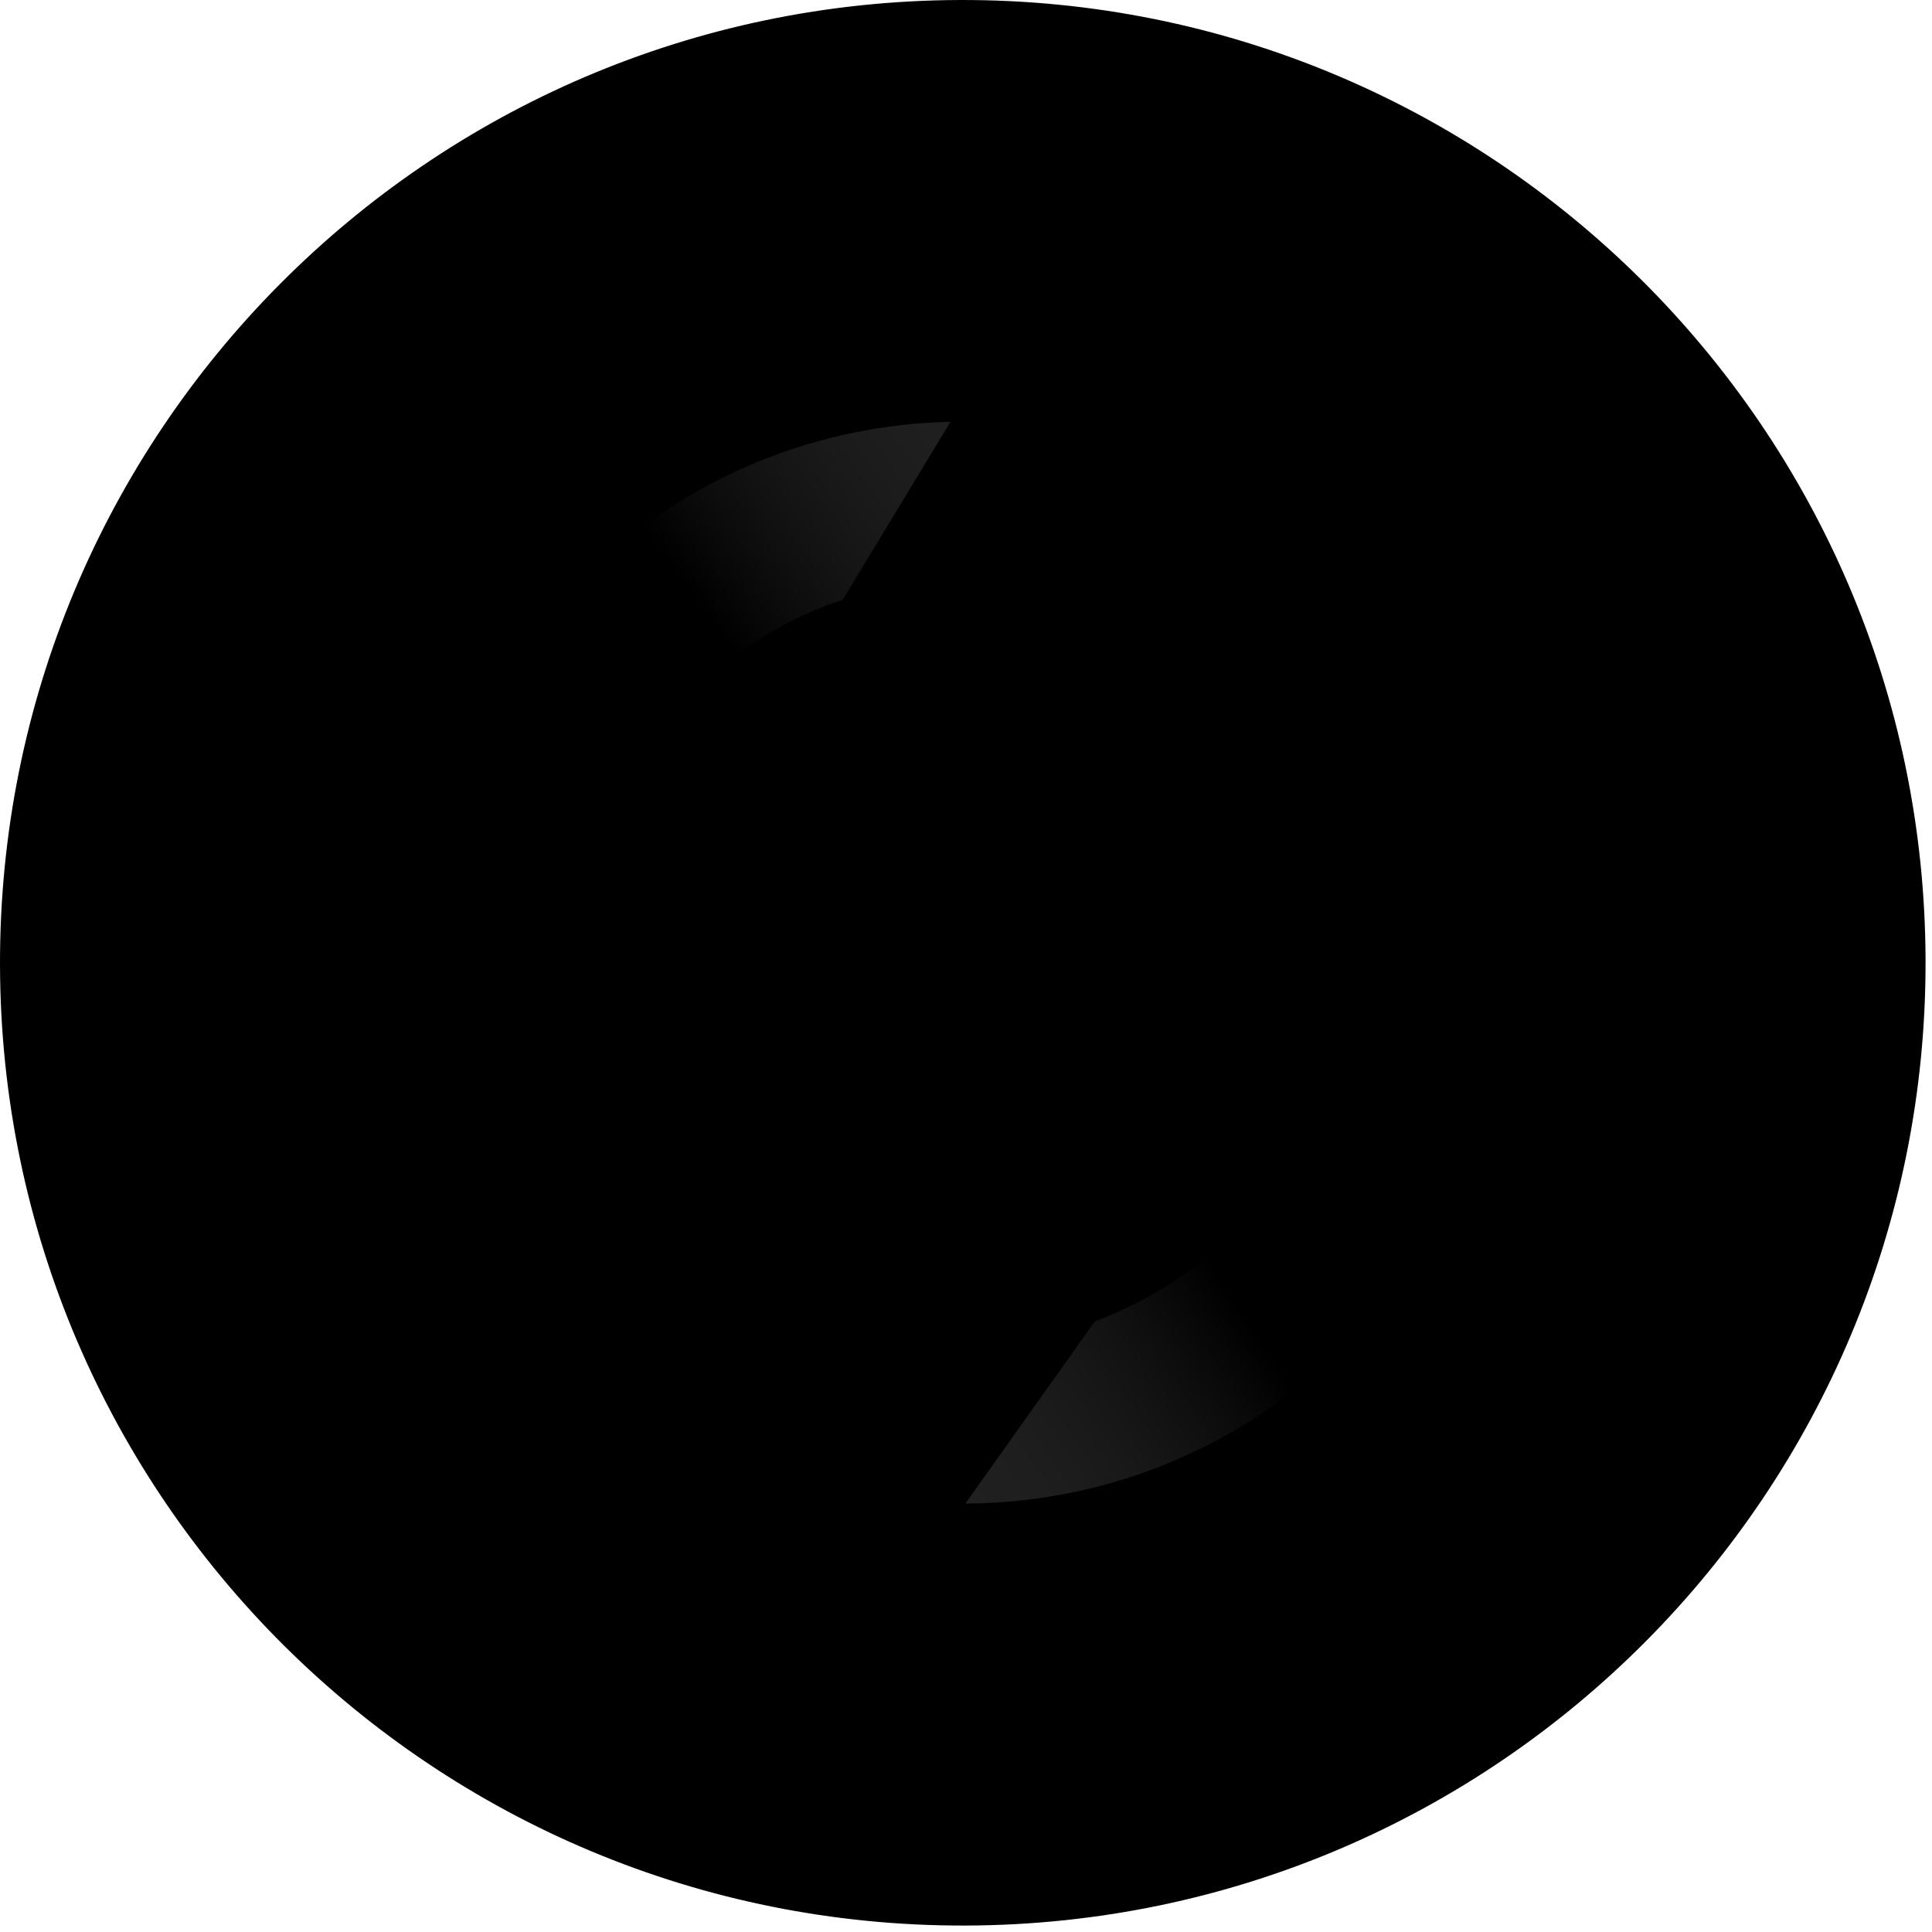
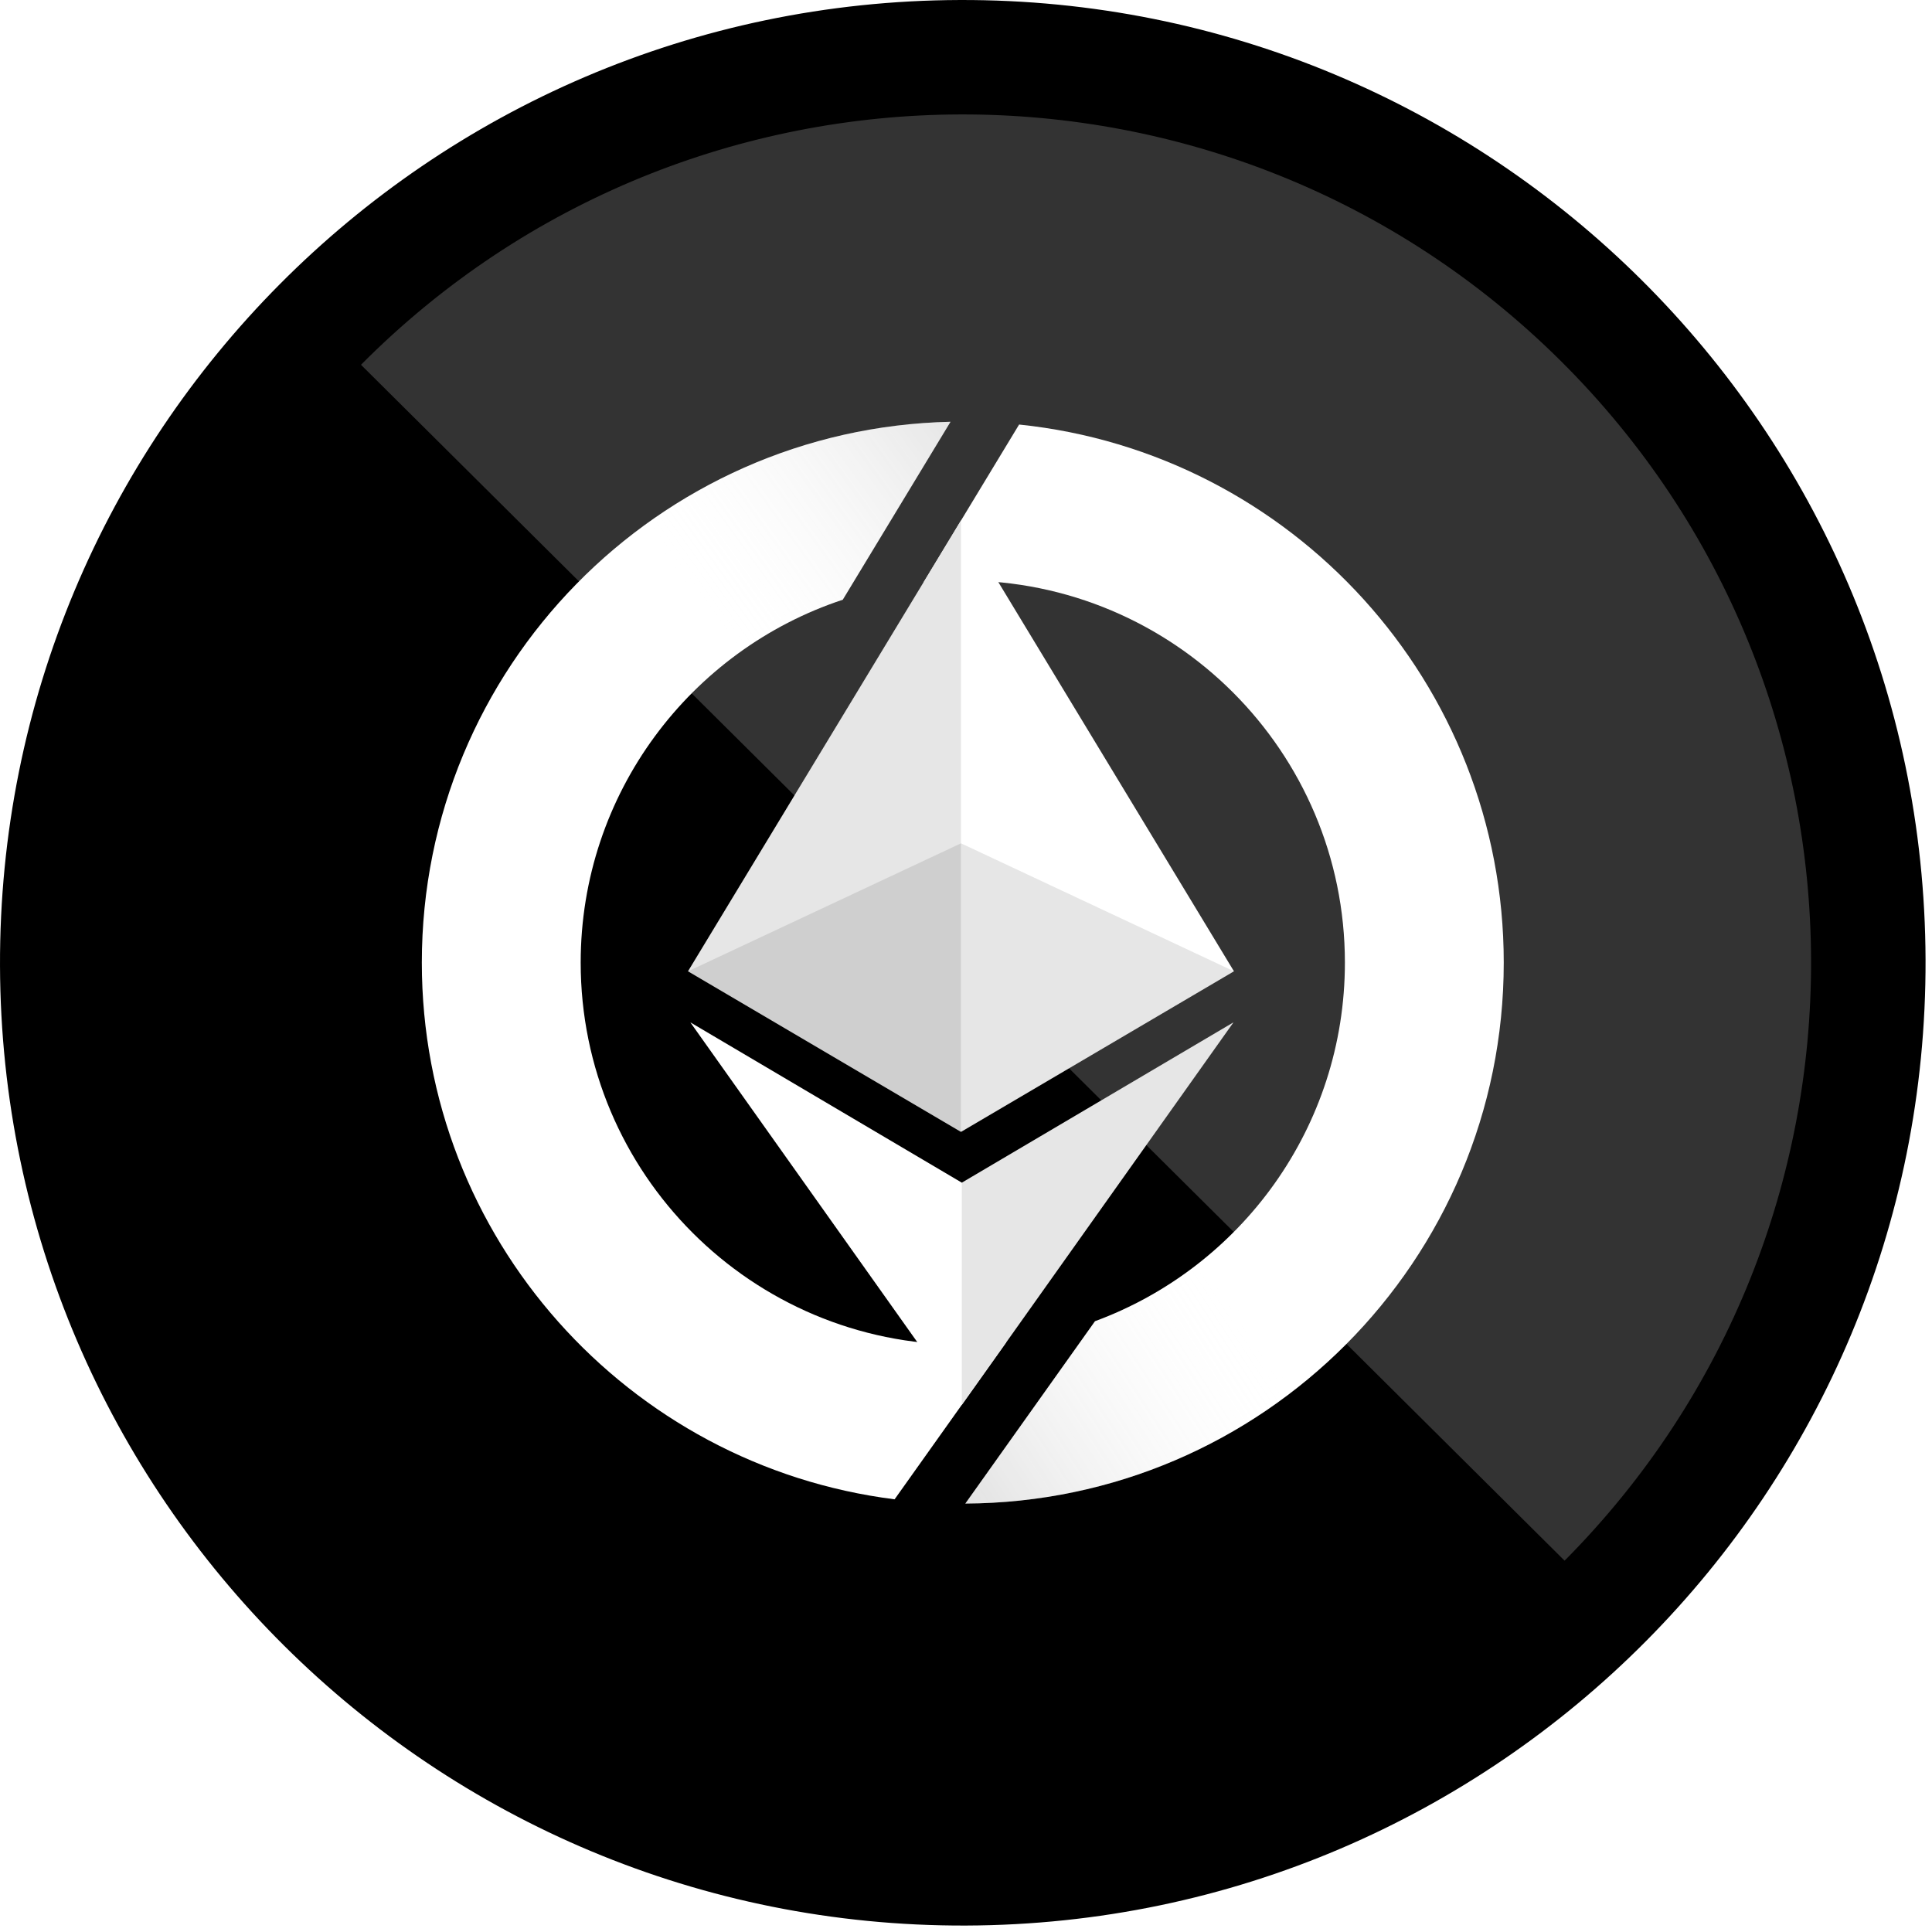
- <svg xmlns="http://www.w3.org/2000/svg" width="1em" height="1em" viewBox="0 0 196 196" fill="currentColor">
-   <path d="M98 195.346C151.943 195.166 195.526 151.289 195.346 97.346C195.165 43.403 151.289 -0.18 97.346 0.001C43.403 0.181 -0.18 44.058 0.001 98.001C0.181 151.944 44.057 195.527 98 195.346Z" fill="currentcolor" />
-   <path opacity="0.2" d="M158.727 158.329C192.216 124.616 192.049 70.105 158.336 36.615C124.623 3.126 70.112 3.293 36.622 37.007L158.727 158.329Z" class="white" />
-   <path d="M93.686 59.094C94.997 58.96 96.328 58.891 97.674 58.891C119.083 58.891 136.439 76.246 136.439 97.655C136.439 114.35 125.885 128.58 111.085 134.037L97.932 152.535C128.123 152.396 152.554 127.879 152.554 97.655C152.554 69.275 131.012 45.927 103.388 43.069L93.686 59.094Z" class="white" />
-   <path d="M96.429 42.789C66.695 43.451 42.794 67.762 42.794 97.655C42.794 125.622 63.713 148.702 90.757 152.104L102.085 136.172C100.638 136.336 99.166 136.42 97.674 136.42C76.265 136.42 58.91 119.064 58.91 97.655C58.91 80.499 70.055 65.946 85.499 60.841L96.429 42.789Z" class="white" />
+ <svg xmlns="http://www.w3.org/2000/svg" fill="currentColor" viewBox="0 0 196 196" fill-rule="evenodd" clip-rule="evenodd" height="1em" width="1em">
+   <path d="M98 195.346C151.943 195.166 195.526 151.289 195.346 97.346C195.165 43.403 151.289 -0.18 97.346 0.001C43.403 0.181 -0.18 44.058 0.001 98.001C0.181 151.944 44.057 195.527 98 195.346Z" fill="currentColor" />
+   <path opacity="0.2" d="M158.727 158.329C192.216 124.616 192.049 70.105 158.336 36.615C124.623 3.126 70.112 3.293 36.622 37.007L158.727 158.329Z" fill="currentColor" style="filter: invert(1)" />
+   <path d="M93.686 59.094C94.997 58.96 96.328 58.891 97.674 58.891C119.083 58.891 136.439 76.246 136.439 97.655C136.439 114.35 125.885 128.58 111.085 134.037L97.932 152.535C128.123 152.396 152.554 127.879 152.554 97.655C152.554 69.275 131.012 45.927 103.388 43.069L93.686 59.094Z" fill="currentColor" style="filter: invert(1)" />
+   <path d="M96.429 42.789C66.695 43.451 42.794 67.762 42.794 97.655C42.794 125.622 63.713 148.702 90.757 152.104L102.085 136.172C100.638 136.336 99.166 136.42 97.674 136.42C76.265 136.42 58.91 119.064 58.91 97.655C58.91 80.499 70.055 65.946 85.499 60.841L96.429 42.789Z" fill="currentColor" style="filter: invert(1)" />
  <path d="M111.084 134.038C125.883 128.581 136.437 114.351 136.437 97.656H152.553C152.553 127.88 128.121 152.397 97.931 152.536L111.084 134.038Z" fill="url(#paint2_linear_4198_4242)" />
  <path d="M96.429 42.789C66.695 43.451 42.794 67.762 42.794 97.655C42.794 97.655 58.91 97.887 58.91 97.655C58.91 80.499 70.055 65.946 85.499 60.841L96.429 42.789Z" fill="url(#paint3_linear_4198_4242)" />
-   <path d="M97.577 142.524L125.133 103.719L97.577 119.981L70.036 103.719L97.577 142.524Z" class="white" />
-   <path opacity="0.1" d="M97.575 142.524L125.131 103.719L97.575 119.981V142.524Z" fill="currentcolor" />
-   <path d="M97.491 114.829L125.183 98.537L97.491 52.797L69.798 98.537L97.491 114.829Z" class="white" />
-   <path opacity="0.1" d="M97.489 114.827L69.797 98.537L97.489 52.797V114.827Z" fill="currentcolor" />
-   <path opacity="0.1" d="M97.491 114.829V85.555L69.798 98.538L97.491 114.829Z" fill="currentcolor" />
-   <path opacity="0.1" d="M97.492 114.829V85.555L125.185 98.538L97.492 114.829Z" fill="currentcolor" />
+   <path d="M97.577 142.524L125.133 103.719L97.577 119.981L70.036 103.719L97.577 142.524Z" fill="currentColor" style="filter: invert(1)" />
+   <path opacity="0.1" d="M97.575 142.524L125.131 103.719L97.575 119.981V142.524Z" fill="currentColor" />
+   <path d="M97.491 114.829L125.183 98.537L97.491 52.797L69.798 98.537L97.491 114.829Z" fill="currentColor" style="filter: invert(1)" />
+   <path opacity="0.1" d="M97.489 114.827L69.797 98.537L97.489 52.797V114.827Z" fill="currentColor" />
+   <path opacity="0.1" d="M97.491 114.829V85.555L69.798 98.538L97.491 114.829Z" fill="currentColor" />
+   <path opacity="0.1" d="M97.492 114.829V85.555L125.185 98.538L97.492 114.829Z" fill="currentColor" />
  <defs>
    <linearGradient id="paint0_linear_4198_4242" x1="107.559" y1="73.991" x2="84.901" y2="93.297" gradientUnits="userSpaceOnUse">
-       <stop stop-color="currentcolor" stop-opacity="0.5" />
-       <stop offset="1" stop-color="white" stop-opacity="0" />
+       <stop stop-color="currentColor" stop-opacity="0.5">
+ </stop>
+       <stop offset="1" stop-color="white" stop-opacity="0">
+ </stop>
    </linearGradient>
    <linearGradient id="paint1_linear_4198_4242" x1="87.431" y1="117.023" x2="104.664" y2="105.774" gradientUnits="userSpaceOnUse">
-       <stop stop-color="currentcolor" stop-opacity="0.5" />
-       <stop offset="1" stop-color="white" stop-opacity="0" />
+       <stop stop-color="currentColor" stop-opacity="0.5">
+ </stop>
+       <stop offset="1" stop-color="white" stop-opacity="0">
+ </stop>
    </linearGradient>
    <linearGradient id="paint2_linear_4198_4242" x1="61.54" y1="166.419" x2="121.98" y2="126.828" gradientUnits="userSpaceOnUse">
-       <stop stop-color="currentcolor" stop-opacity="0.5" />
-       <stop offset="1" stop-color="white" stop-opacity="0" />
+       <stop stop-color="currentColor" stop-opacity="0.5">
+ </stop>
+       <stop offset="1" stop-color="white" stop-opacity="0">
+ </stop>
    </linearGradient>
    <linearGradient id="paint3_linear_4198_4242" x1="127.292" y1="17.527" x2="69.462" y2="59.311" gradientUnits="userSpaceOnUse">
-       <stop stop-color="currentcolor" stop-opacity="0.5" />
-       <stop offset="1" stop-color="white" stop-opacity="0" />
+       <stop stop-color="currentColor" stop-opacity="0.5">
+ </stop>
+       <stop offset="1" stop-color="white" stop-opacity="0">
+ </stop>
    </linearGradient>
    <linearGradient id="paint4_linear_4198_4242" x1="38.575" y1="69.361" x2="87.09" y2="98.967" gradientUnits="userSpaceOnUse">
-       <stop stop-color="#1C313F" />
-       <stop offset="1" stop-color="white" stop-opacity="0" />
+       <stop stop-color="#1C313F">
+ </stop>
+       <stop offset="1" stop-color="white" stop-opacity="0">
+ </stop>
    </linearGradient>
  </defs>
</svg>
